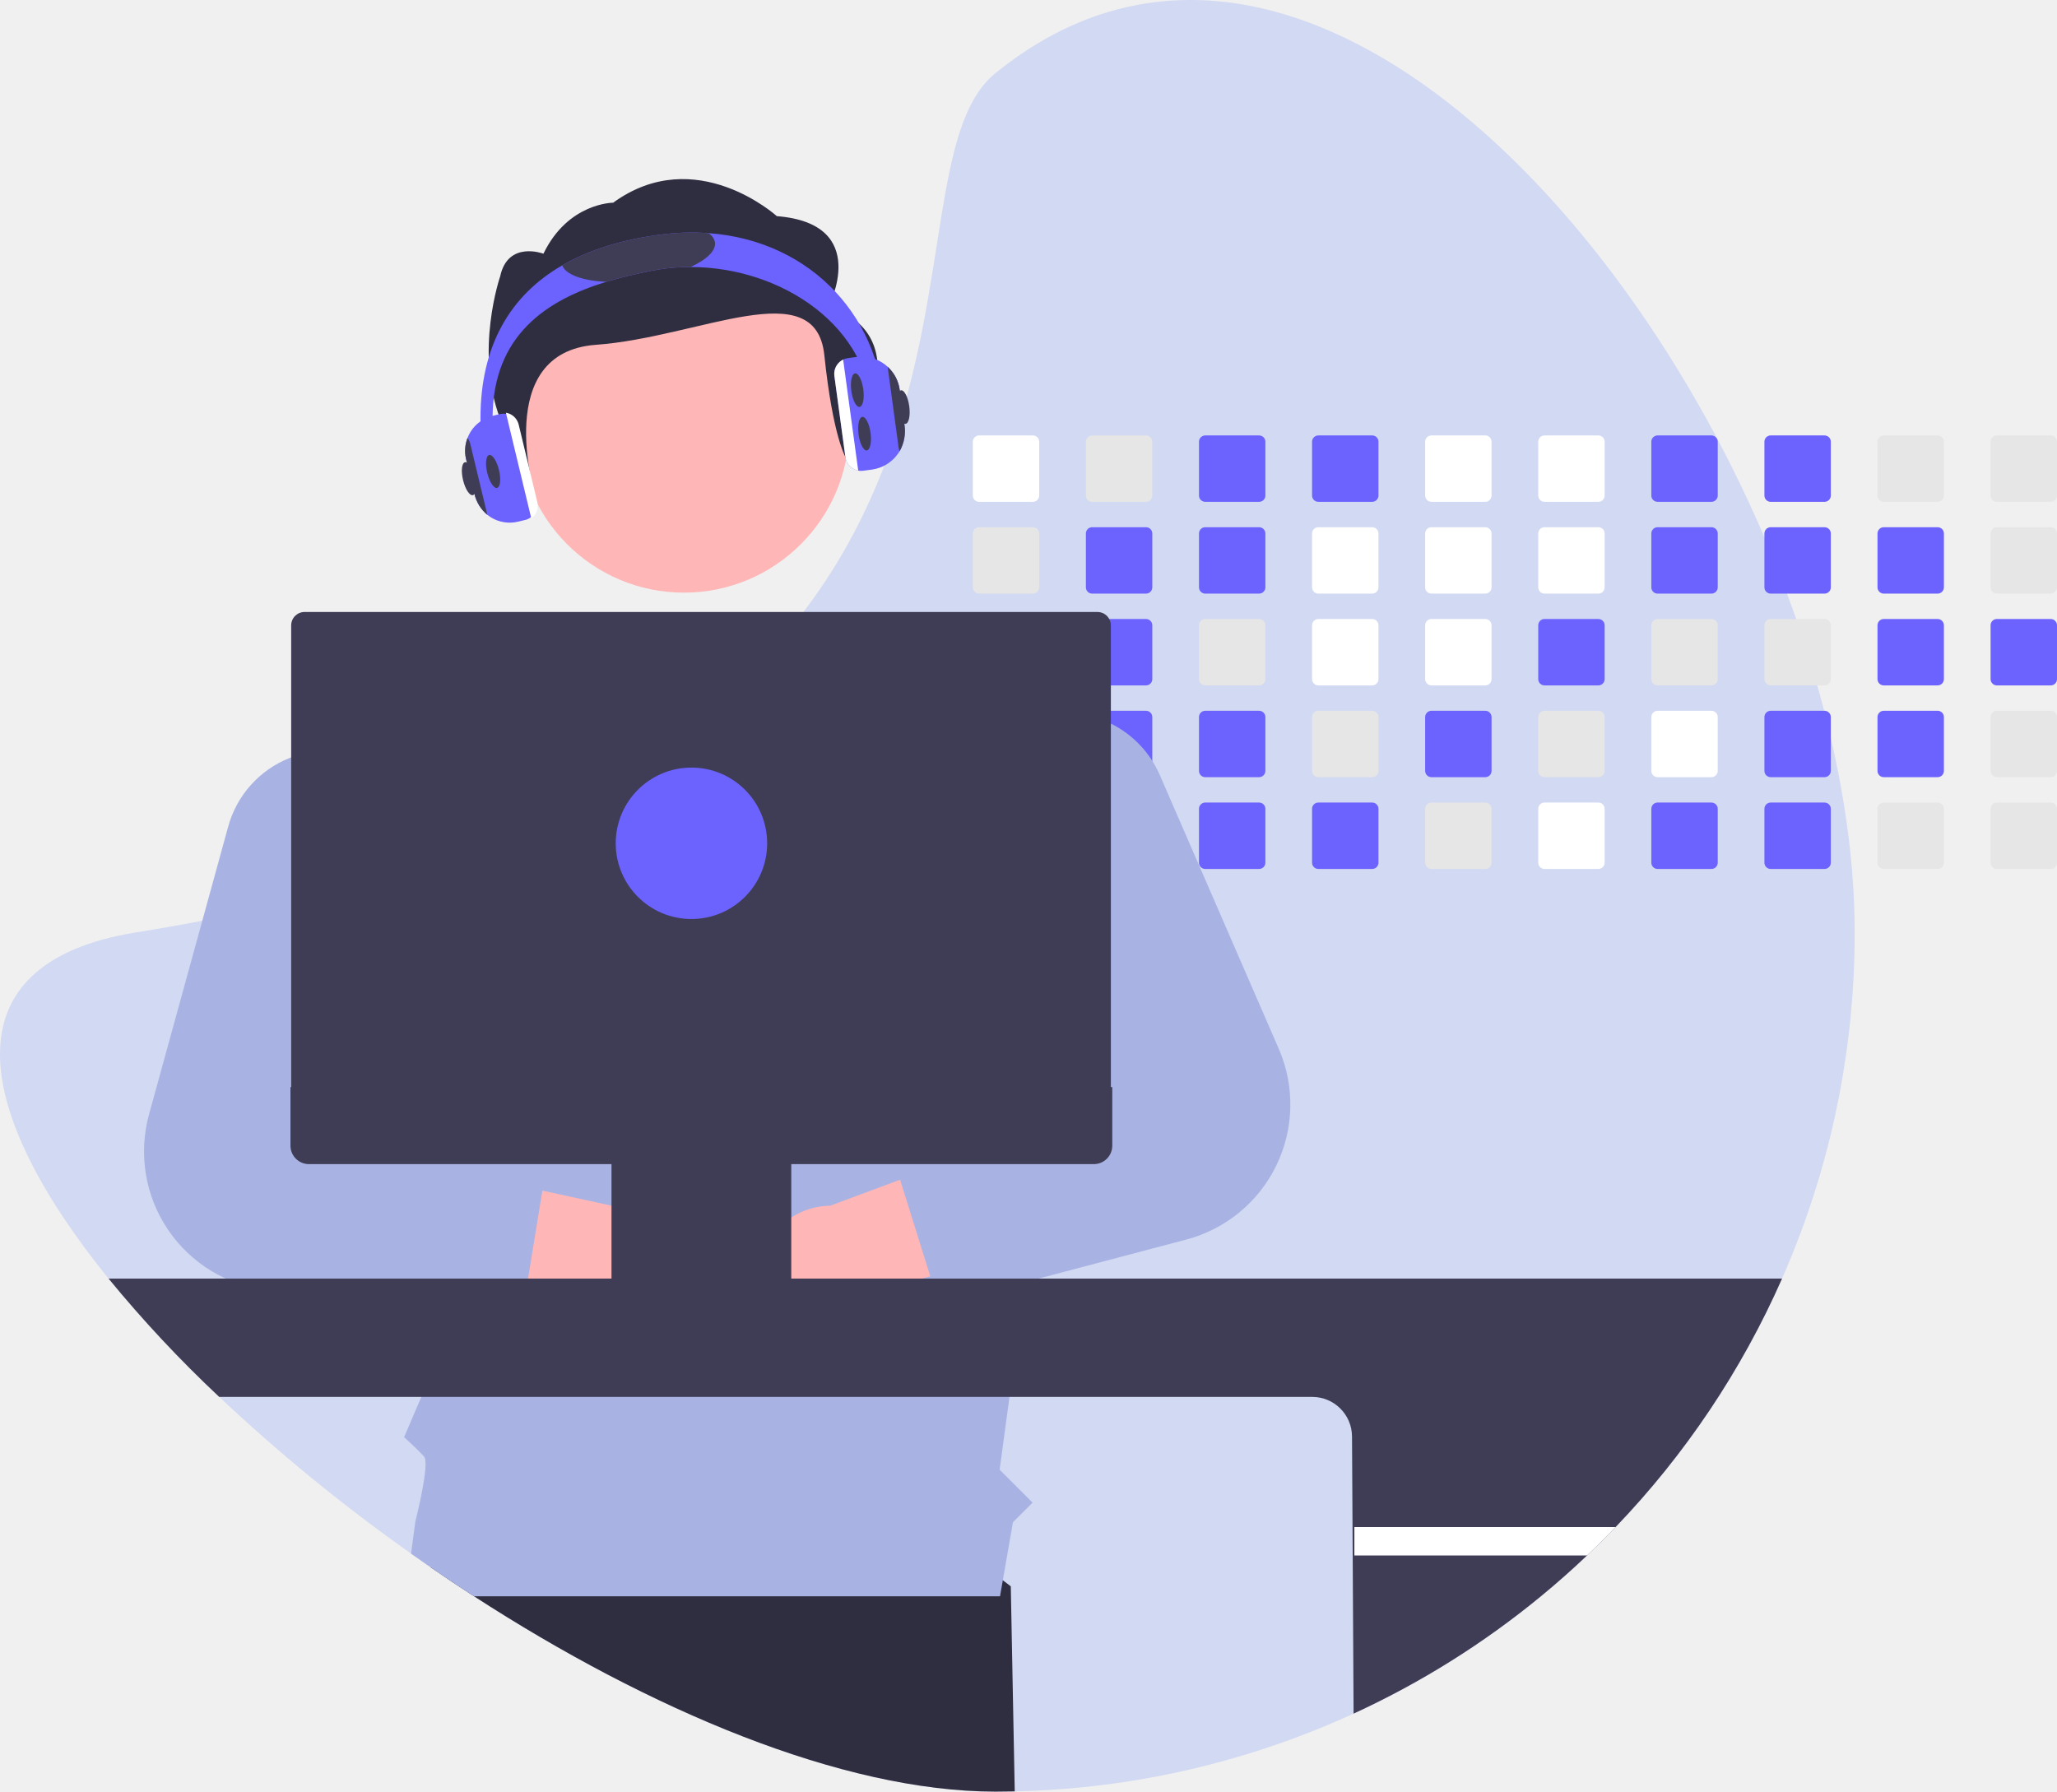
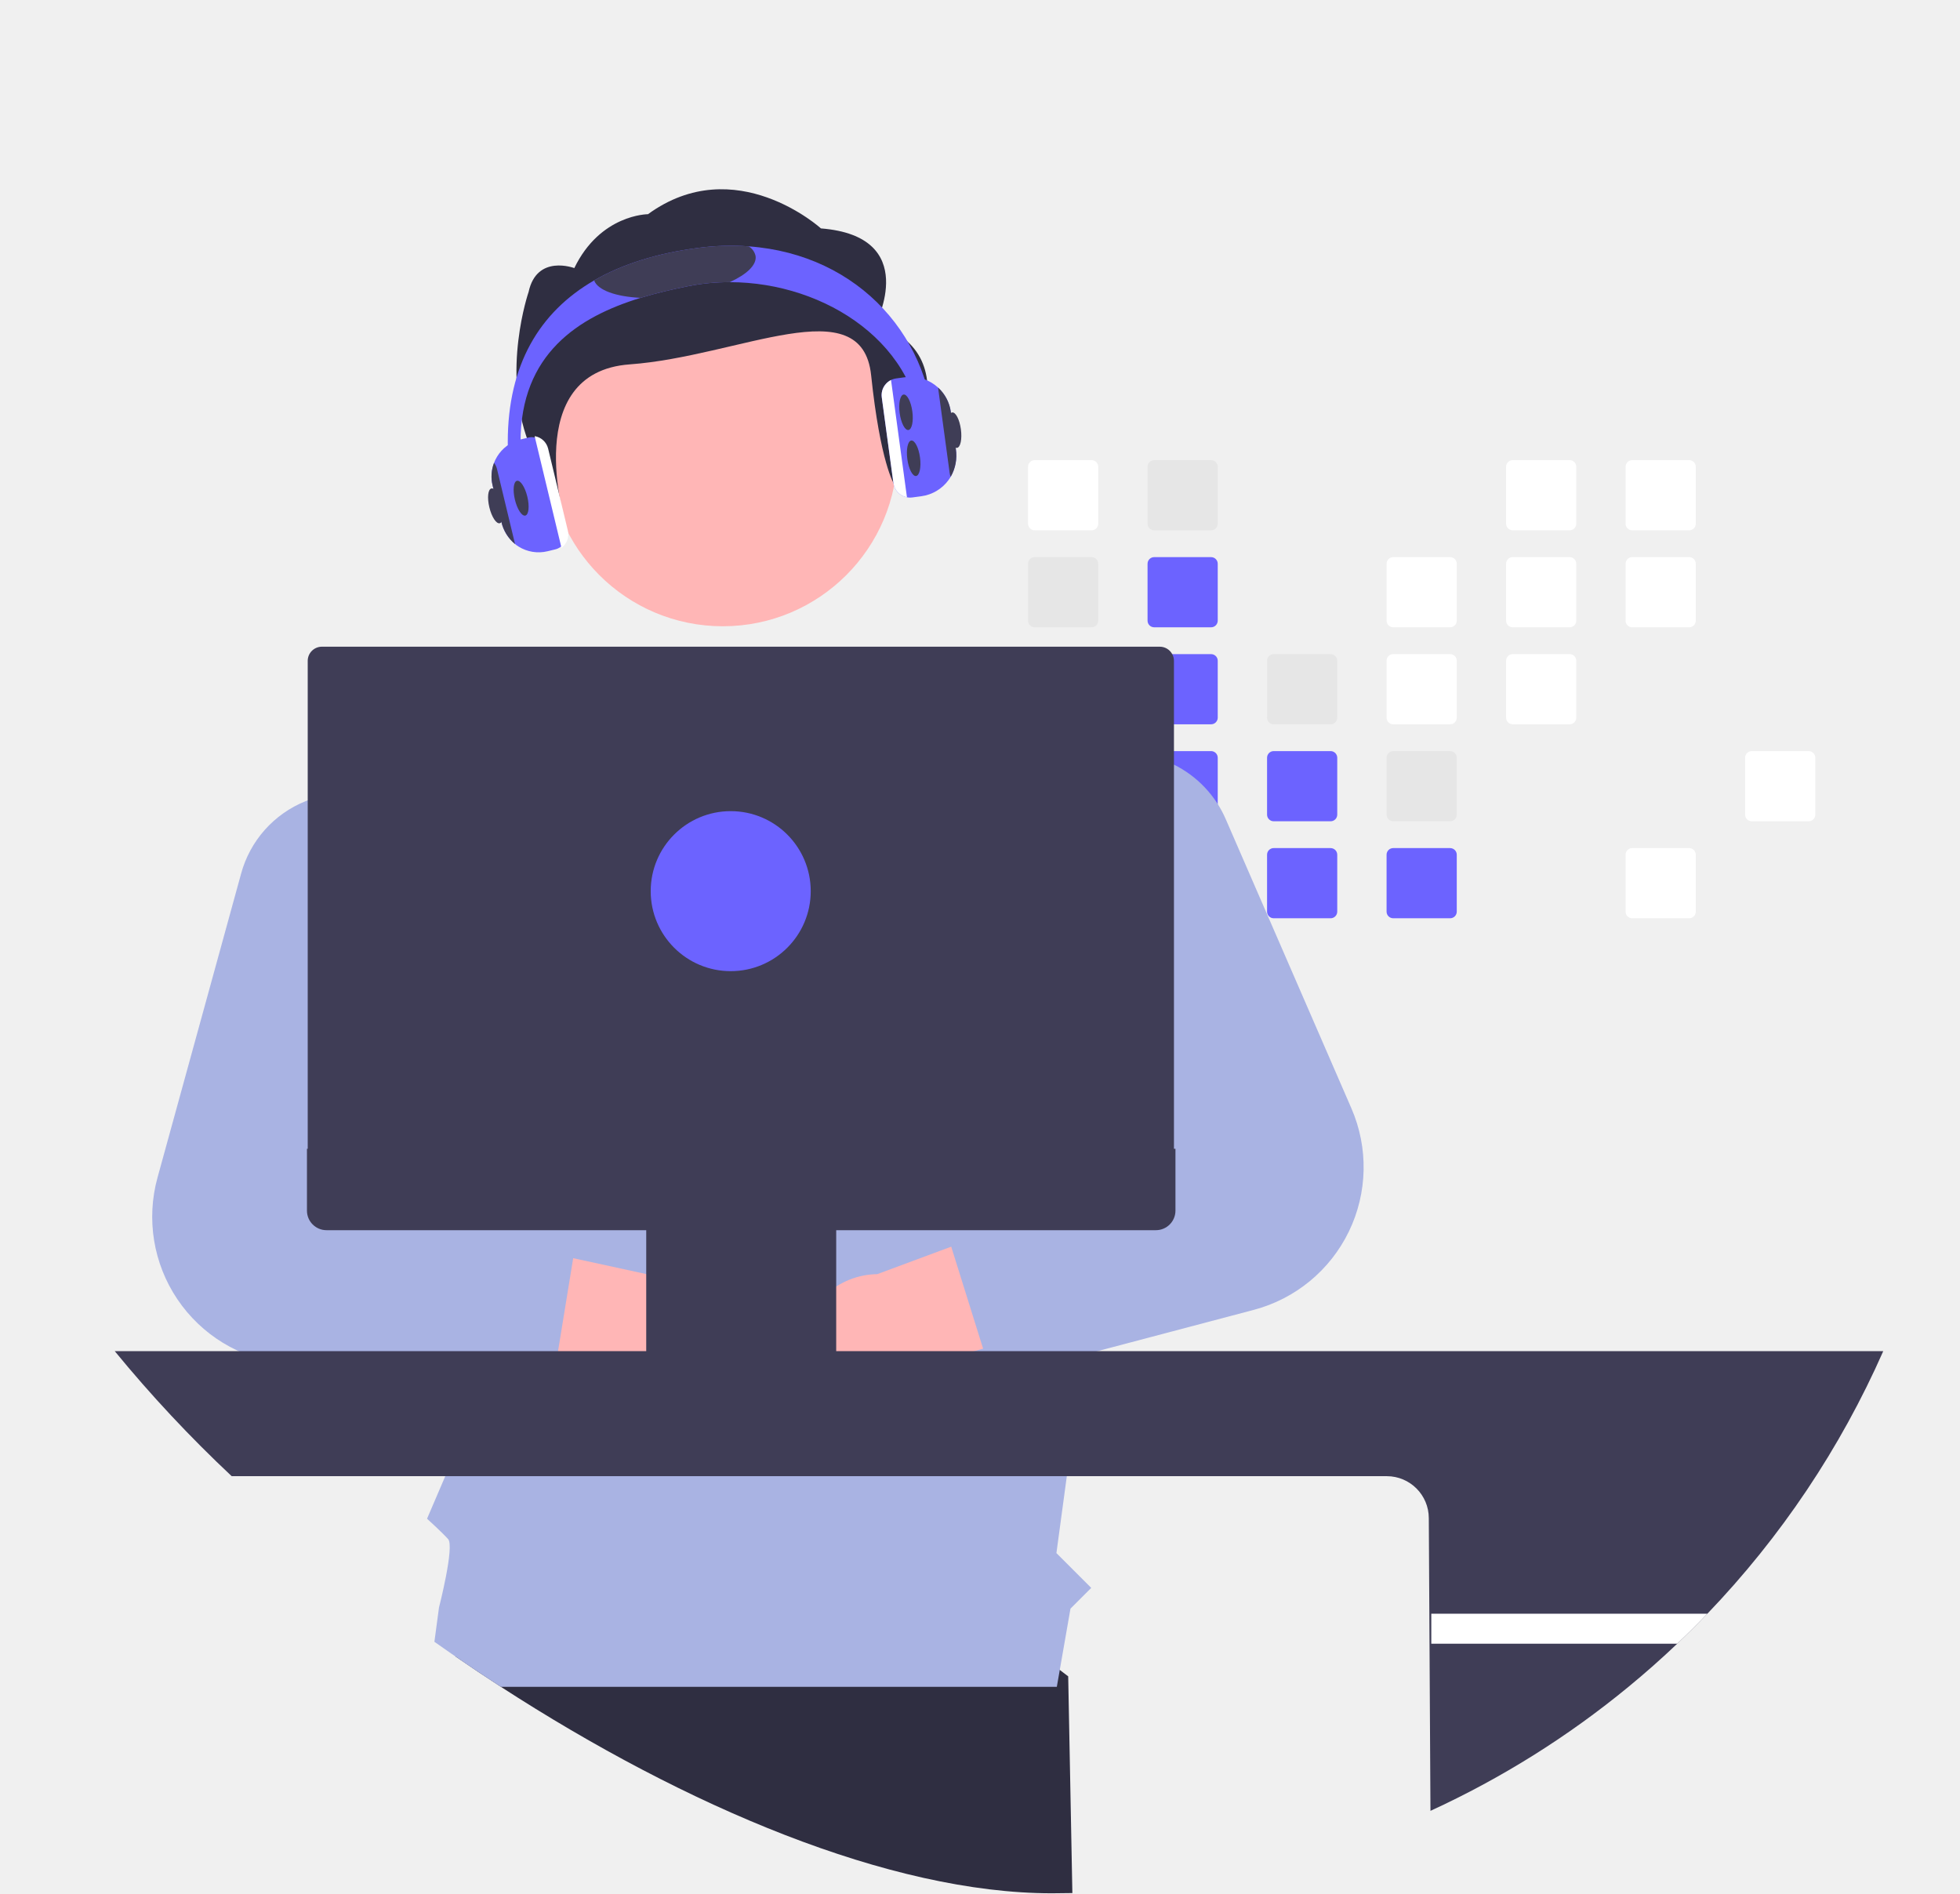
- <svg xmlns="http://www.w3.org/2000/svg" width="850.539" height="740.829" viewBox="0 0 850.539 740.829">
-   <g id="about-us" transform="translate(0 0)">
-     <path id="Path_1" data-name="Path 1" d="M941.609,465.125a354.21,354.21,0,0,1-98.85,245.9q-5.745,6.015-11.8,11.74-9.225,8.775-19.07,16.87a353.934,353.934,0,0,1-217.58,80.69q-3.975.09-7.98.09c-63.43,0-143.21-33.88-215.61-80.78q-8.985-5.82-17.81-11.91-4.125-2.82-8.21-5.72a730.442,730.442,0,0,1-79.32-64.8,514.106,514.106,0,0,1-45.75-48.92c-55.63-68.62-67.9-130.45,11.41-143.16q14.085-2.25,27.34-4.81,19.2-3.69,36.75-7.97,23.64-5.745,44.42-12.46,6.99-2.25,13.66-4.59c65.74-23.09,109.74-53.2,139.69-85.87q7.62-8.295,14.05-16.79a236.057,236.057,0,0,0,17.83-27.12,254.9,254.9,0,0,0,18.41-41.05l.27-.78c23.83-68.74,16.58-132.5,42.87-153.84,112.38-91.23,252.29,38.69,317.96,191.9q4.965,11.58,9.34,23.3,1.965,5.235,3.79,10.49,4.8,13.695,8.71,27.46,1.5,5.25,2.86,10.49c.97,3.77,1.9,7.53,2.76,11.29C938.139,412.3,941.609,439.455,941.609,465.125Z" transform="translate(-174.731 -79.585)" fill="#d2d9f2" />
+ <svg xmlns="http://www.w3.org/2000/svg" width="766.878" height="740.829" viewBox="0 0 766.878 740.829">
+   <g id="about-us" transform="translate(0 -0.001)">
+     <path id="Path_1" data-name="Path 1" d="M941.609,465.125a354.21,354.21,0,0,1-98.85,245.9q-5.745,6.015-11.8,11.74-9.225,8.775-19.07,16.87a353.934,353.934,0,0,1-217.58,80.69q-3.975.09-7.98.09c-63.43,0-143.21-33.88-215.61-80.78q-8.985-5.82-17.81-11.91-4.125-2.82-8.21-5.72a730.443,730.443,0,0,1-79.32-64.8,514.124,514.124,0,0,1-45.75-48.92c-55.63-68.62-67.9-130.45,11.41-143.16q14.085-2.25,27.34-4.81,19.2-3.69,36.75-7.97,23.64-5.745,44.42-12.46,6.99-2.25,13.66-4.59c65.74-23.09,109.74-53.2,139.69-85.87q7.62-8.295,14.05-16.79a236.077,236.077,0,0,0,17.83-27.12,254.894,254.894,0,0,0,18.41-41.05l.27-.78c23.83-68.74,16.58-132.5,42.87-153.84,112.38-91.23,252.29,38.69,317.96,191.9q4.965,11.58,9.34,23.3,1.965,5.235,3.79,10.49,4.8,13.7,8.71,27.46,1.5,5.25,2.86,10.49c.97,3.77,1.9,7.53,2.76,11.29C938.139,412.3,941.609,439.455,941.609,465.125Z" transform="translate(-174.731 -79.585)" fill="none" />
    <path id="Path_2" data-name="Path 2" d="M594.309,820.325q-3.975.09-7.98.09c-63.43,0-143.21-33.88-215.61-80.78q-8.985-5.82-17.81-11.91l5.16-31.4,156.21-20.74,78.4,59.95Z" transform="translate(-174.731 -79.585)" fill="#2f2e41" />
-     <path id="Path_3" data-name="Path 3" d="M601.829,259.635h-22.26a2.6,2.6,0,0,0-2.6,2.6V284.5a2.593,2.593,0,0,0,2.6,2.59h22.26a2.6,2.6,0,0,0,2.6-2.59v-22.27A2.608,2.608,0,0,0,601.829,259.635Z" transform="translate(-174.731 -79.585)" fill="#fff" />
-     <path id="Path_4" data-name="Path 4" d="M601.829,297.585h-22.26a2.6,2.6,0,0,0-2.6,2.6v22.27a2.592,2.592,0,0,0,2.6,2.59h22.26a2.6,2.6,0,0,0,2.6-2.59v-22.27A2.608,2.608,0,0,0,601.829,297.585Z" transform="translate(-174.731 -79.585)" fill="#e6e6e6" />
-     <path id="Path_5" data-name="Path 5" d="M601.829,335.535h-22.26a2.6,2.6,0,0,0-2.6,2.6V360.4a2.595,2.595,0,0,0,2.6,2.6h22.26a2.6,2.6,0,0,0,2.6-2.6v-22.26A2.608,2.608,0,0,0,601.829,335.535Z" transform="translate(-174.731 -79.585)" fill="#e6e6e6" />
-     <path id="Path_6" data-name="Path 6" d="M604.389,375.625a2.617,2.617,0,0,0-2.56-2.14h-22.26a2.6,2.6,0,0,0-2.6,2.6v22.26a2.595,2.595,0,0,0,2.6,2.6h22.26a2.6,2.6,0,0,0,2.6-2.6v-22.26a2.311,2.311,0,0,0-.04-.46Z" transform="translate(-174.731 -79.585)" fill="#e6e6e6" />
-     <path id="Path_7" data-name="Path 7" d="M602.839,411.635a2.634,2.634,0,0,0-1.01-.2h-22.26a2.595,2.595,0,0,0-2.6,2.6v22.26a2.588,2.588,0,0,0,2.6,2.6h22.26a2.6,2.6,0,0,0,2.6-2.6v-22.26a2.616,2.616,0,0,0-1.59-2.4Z" transform="translate(-174.731 -79.585)" fill="#e6e6e6" />
-     <path id="Path_8" data-name="Path 8" d="M648.589,259.635h-22.26a2.6,2.6,0,0,0-2.6,2.6V284.5a2.593,2.593,0,0,0,2.6,2.59h22.26a2.6,2.6,0,0,0,2.6-2.59v-22.27a2.608,2.608,0,0,0-2.6-2.6Z" transform="translate(-174.731 -79.585)" fill="#e6e6e6" />
+     <path id="Path_3" data-name="Path 3" d="M601.829,259.635h-22.26a2.6,2.6,0,0,0-2.6,2.6V284.5a2.593,2.593,0,0,0,2.6,2.59h22.26a2.6,2.6,0,0,0,2.6-2.59V262.23A2.608,2.608,0,0,0,601.829,259.635Z" transform="translate(-174.731 -79.585)" fill="#fff" />
+     <path id="Path_4" data-name="Path 4" d="M601.829,297.585h-22.26a2.6,2.6,0,0,0-2.6,2.6v22.27a2.592,2.592,0,0,0,2.6,2.59h22.26a2.6,2.6,0,0,0,2.6-2.59v-22.27a2.608,2.608,0,0,0-2.6-2.6Z" transform="translate(-174.731 -79.585)" fill="#e6e6e6" />
+     <path id="Path_5" data-name="Path 5" d="M601.829,335.535h-22.26a2.6,2.6,0,0,0-2.6,2.6V360.4a2.6,2.6,0,0,0,2.6,2.6h22.26a2.6,2.6,0,0,0,2.6-2.6V338.14a2.608,2.608,0,0,0-2.6-2.605Z" transform="translate(-174.731 -79.585)" fill="#e6e6e6" />
+     <path id="Path_6" data-name="Path 6" d="M604.389,375.625a2.617,2.617,0,0,0-2.56-2.14h-22.26a2.6,2.6,0,0,0-2.6,2.6v22.26a2.6,2.6,0,0,0,2.6,2.6h22.26a2.6,2.6,0,0,0,2.6-2.6v-22.26a2.316,2.316,0,0,0-.04-.46Z" transform="translate(-174.731 -79.585)" fill="#e6e6e6" />
+     <path id="Path_7" data-name="Path 7" d="M602.839,411.635a2.634,2.634,0,0,0-1.01-.2h-22.26a2.595,2.595,0,0,0-2.6,2.6V436.3a2.588,2.588,0,0,0,2.6,2.6h22.26a2.6,2.6,0,0,0,2.6-2.6v-22.26a2.616,2.616,0,0,0-1.59-2.4Z" transform="translate(-174.731 -79.585)" fill="#e6e6e6" />
+     <path id="Path_8" data-name="Path 8" d="M648.589,259.635h-22.26a2.6,2.6,0,0,0-2.6,2.6V284.5a2.593,2.593,0,0,0,2.6,2.59h22.26a2.6,2.6,0,0,0,2.6-2.59V262.23a2.608,2.608,0,0,0-2.6-2.6Z" transform="translate(-174.731 -79.585)" fill="#e6e6e6" />
    <path id="Path_9" data-name="Path 9" d="M648.589,297.585h-22.26a2.6,2.6,0,0,0-2.6,2.6v22.27a2.592,2.592,0,0,0,2.6,2.59h22.26a2.6,2.6,0,0,0,2.6-2.59v-22.27a2.607,2.607,0,0,0-2.6-2.6Z" transform="translate(-174.731 -79.585)" fill="#6c63ff" />
-     <path id="Path_10" data-name="Path 10" d="M648.589,335.535h-22.26a2.6,2.6,0,0,0-2.6,2.6V360.4a2.595,2.595,0,0,0,2.6,2.6h22.26a2.6,2.6,0,0,0,2.6-2.6v-22.26a2.608,2.608,0,0,0-2.6-2.6Z" transform="translate(-174.731 -79.585)" fill="#6c63ff" />
-     <path id="Path_11" data-name="Path 11" d="M648.589,373.485h-22.26a2.593,2.593,0,0,0-2.46,1.78,2.477,2.477,0,0,0-.14.82v22.26a2.595,2.595,0,0,0,2.6,2.6h22.26a2.6,2.6,0,0,0,2.6-2.6v-22.26a2.608,2.608,0,0,0-2.6-2.6Z" transform="translate(-174.731 -79.585)" fill="#6c63ff" />
-     <path id="Path_12" data-name="Path 12" d="M648.589,411.435h-22.26a2.595,2.595,0,0,0-2.6,2.6V436.3a2.595,2.595,0,0,0,2.6,2.6h22.26a2.6,2.6,0,0,0,2.6-2.6v-22.26a2.6,2.6,0,0,0-2.6-2.6Z" transform="translate(-174.731 -79.585)" fill="#e6e6e6" />
-     <path id="Path_13" data-name="Path 13" d="M695.349,259.635h-22.26a2.6,2.6,0,0,0-2.6,2.6V284.5a2.593,2.593,0,0,0,2.6,2.59h22.26a2.6,2.6,0,0,0,2.6-2.59v-22.27a2.608,2.608,0,0,0-2.6-2.6Z" transform="translate(-174.731 -79.585)" fill="#6c63ff" />
-     <path id="Path_14" data-name="Path 14" d="M695.349,297.585h-22.26a2.6,2.6,0,0,0-2.6,2.6v22.27a2.592,2.592,0,0,0,2.6,2.59h22.26a2.6,2.6,0,0,0,2.6-2.59v-22.27a2.607,2.607,0,0,0-2.6-2.6Z" transform="translate(-174.731 -79.585)" fill="#6c63ff" />
-     <path id="Path_15" data-name="Path 15" d="M695.349,335.535h-22.26a2.6,2.6,0,0,0-2.6,2.6V360.4a2.595,2.595,0,0,0,2.6,2.6h22.26a2.6,2.6,0,0,0,2.6-2.6v-22.26A2.608,2.608,0,0,0,695.349,335.535Z" transform="translate(-174.731 -79.585)" fill="#e6e6e6" />
-     <path id="Path_16" data-name="Path 16" d="M695.349,373.485h-22.26a2.6,2.6,0,0,0-2.6,2.6v22.26a2.595,2.595,0,0,0,2.6,2.6h22.26a2.6,2.6,0,0,0,2.6-2.6v-22.26A2.608,2.608,0,0,0,695.349,373.485Z" transform="translate(-174.731 -79.585)" fill="#6c63ff" />
-     <path id="Path_17" data-name="Path 17" d="M695.349,411.435h-22.26a2.595,2.595,0,0,0-2.6,2.6V436.3a2.595,2.595,0,0,0,2.6,2.6h22.26a2.6,2.6,0,0,0,2.6-2.6v-22.26a2.6,2.6,0,0,0-2.6-2.6Z" transform="translate(-174.731 -79.585)" fill="#6c63ff" />
-     <path id="Path_18" data-name="Path 18" d="M742.109,259.635h-22.26a2.6,2.6,0,0,0-2.6,2.6V284.5a2.593,2.593,0,0,0,2.6,2.59h22.26a2.6,2.6,0,0,0,2.6-2.59v-22.27a2.608,2.608,0,0,0-2.6-2.6Z" transform="translate(-174.731 -79.585)" fill="#6c63ff" />
-     <path id="Path_19" data-name="Path 19" d="M742.109,297.585h-22.26a2.6,2.6,0,0,0-2.6,2.6v22.27a2.592,2.592,0,0,0,2.6,2.59h22.26a2.6,2.6,0,0,0,2.6-2.59v-22.27A2.608,2.608,0,0,0,742.109,297.585Z" transform="translate(-174.731 -79.585)" fill="#fff" />
-     <path id="Path_20" data-name="Path 20" d="M742.109,335.535h-22.26a2.6,2.6,0,0,0-2.6,2.6V360.4a2.595,2.595,0,0,0,2.6,2.6h22.26a2.6,2.6,0,0,0,2.6-2.6v-22.26A2.608,2.608,0,0,0,742.109,335.535Z" transform="translate(-174.731 -79.585)" fill="#fff" />
-     <path id="Path_21" data-name="Path 21" d="M742.109,373.485h-22.26a2.6,2.6,0,0,0-2.6,2.6v22.26a2.595,2.595,0,0,0,2.6,2.6h22.26a2.6,2.6,0,0,0,2.6-2.6v-22.26A2.608,2.608,0,0,0,742.109,373.485Z" transform="translate(-174.731 -79.585)" fill="#e6e6e6" />
-     <path id="Path_22" data-name="Path 22" d="M742.109,411.435h-22.26a2.595,2.595,0,0,0-2.6,2.6V436.3a2.6,2.6,0,0,0,2.6,2.6h22.26a2.6,2.6,0,0,0,2.6-2.6v-22.26a2.6,2.6,0,0,0-2.6-2.6Z" transform="translate(-174.731 -79.585)" fill="#6c63ff" />
-     <path id="Path_23" data-name="Path 23" d="M788.869,259.635H766.6a2.6,2.6,0,0,0-2.59,2.6V284.5a2.59,2.59,0,0,0,2.59,2.59h22.27a2.6,2.6,0,0,0,2.6-2.59v-22.27a2.608,2.608,0,0,0-2.6-2.6Z" transform="translate(-174.731 -79.585)" fill="#fff" />
+     <path id="Path_10" data-name="Path 10" d="M648.589,335.535h-22.26a2.6,2.6,0,0,0-2.6,2.6V360.4a2.595,2.595,0,0,0,2.6,2.6h22.26a2.6,2.6,0,0,0,2.6-2.6V338.14a2.608,2.608,0,0,0-2.6-2.6Z" transform="translate(-174.731 -79.585)" fill="#6c63ff" />
+     <path id="Path_11" data-name="Path 11" d="M648.589,373.485h-22.26a2.593,2.593,0,0,0-2.46,1.78,2.476,2.476,0,0,0-.14.82v22.26a2.595,2.595,0,0,0,2.6,2.6h22.26a2.6,2.6,0,0,0,2.6-2.6v-22.26A2.608,2.608,0,0,0,648.589,373.485Z" transform="translate(-174.731 -79.585)" fill="#6c63ff" />
+     <path id="Path_12" data-name="Path 12" d="M648.589,411.435h-22.26a2.595,2.595,0,0,0-2.6,2.6V436.3a2.6,2.6,0,0,0,2.6,2.6h22.26a2.6,2.6,0,0,0,2.6-2.6V414.04a2.6,2.6,0,0,0-2.6-2.6Z" transform="translate(-174.731 -79.585)" fill="#e6e6e6" />
+     <path id="Path_15" data-name="Path 15" d="M695.349,335.535h-22.26a2.6,2.6,0,0,0-2.6,2.6V360.4a2.595,2.595,0,0,0,2.6,2.6h22.26a2.6,2.6,0,0,0,2.6-2.6V338.14a2.608,2.608,0,0,0-2.6-2.605Z" transform="translate(-174.731 -79.585)" fill="#e6e6e6" />
+     <path id="Path_16" data-name="Path 16" d="M695.349,373.485h-22.26a2.6,2.6,0,0,0-2.6,2.6v22.26a2.595,2.595,0,0,0,2.6,2.6h22.26a2.6,2.6,0,0,0,2.6-2.6v-22.26a2.608,2.608,0,0,0-2.6-2.6Z" transform="translate(-174.731 -79.585)" fill="#6c63ff" />
+     <path id="Path_17" data-name="Path 17" d="M695.349,411.435h-22.26a2.595,2.595,0,0,0-2.6,2.6V436.3a2.6,2.6,0,0,0,2.6,2.6h22.26a2.6,2.6,0,0,0,2.6-2.6V414.04a2.6,2.6,0,0,0-2.6-2.6Z" transform="translate(-174.731 -79.585)" fill="#6c63ff" />
+     <path id="Path_19" data-name="Path 19" d="M742.109,297.585h-22.26a2.6,2.6,0,0,0-2.6,2.6v22.27a2.592,2.592,0,0,0,2.6,2.59h22.26a2.6,2.6,0,0,0,2.6-2.59v-22.27a2.608,2.608,0,0,0-2.6-2.6Z" transform="translate(-174.731 -79.585)" fill="#fff" />
+     <path id="Path_20" data-name="Path 20" d="M742.109,335.535h-22.26a2.6,2.6,0,0,0-2.6,2.6V360.4a2.6,2.6,0,0,0,2.6,2.6h22.26a2.6,2.6,0,0,0,2.6-2.6V338.14a2.608,2.608,0,0,0-2.6-2.605Z" transform="translate(-174.731 -79.585)" fill="#fff" />
+     <path id="Path_21" data-name="Path 21" d="M742.109,373.485h-22.26a2.6,2.6,0,0,0-2.6,2.6v22.26a2.6,2.6,0,0,0,2.6,2.6h22.26a2.6,2.6,0,0,0,2.6-2.6v-22.26A2.608,2.608,0,0,0,742.109,373.485Z" transform="translate(-174.731 -79.585)" fill="#e6e6e6" />
+     <path id="Path_22" data-name="Path 22" d="M742.109,411.435h-22.26a2.595,2.595,0,0,0-2.6,2.6V436.3a2.6,2.6,0,0,0,2.6,2.6h22.26a2.6,2.6,0,0,0,2.6-2.6V414.04a2.6,2.6,0,0,0-2.6-2.6Z" transform="translate(-174.731 -79.585)" fill="#6c63ff" />
+     <path id="Path_23" data-name="Path 23" d="M788.869,259.635H766.6a2.6,2.6,0,0,0-2.59,2.6V284.5a2.59,2.59,0,0,0,2.59,2.59h22.27a2.6,2.6,0,0,0,2.6-2.59V262.23a2.608,2.608,0,0,0-2.6-2.6Z" transform="translate(-174.731 -79.585)" fill="#fff" />
    <path id="Path_24" data-name="Path 24" d="M788.869,297.585H766.6a2.6,2.6,0,0,0-2.59,2.6v22.27a2.59,2.59,0,0,0,2.59,2.59h22.271a2.6,2.6,0,0,0,2.6-2.59v-22.27A2.608,2.608,0,0,0,788.869,297.585Z" transform="translate(-174.731 -79.585)" fill="#fff" />
-     <path id="Path_25" data-name="Path 25" d="M788.869,335.535H766.6a2.6,2.6,0,0,0-2.59,2.6V360.4a2.593,2.593,0,0,0,2.59,2.6h22.27a2.6,2.6,0,0,0,2.6-2.6v-22.26A2.608,2.608,0,0,0,788.869,335.535Z" transform="translate(-174.731 -79.585)" fill="#fff" />
-     <path id="Path_26" data-name="Path 26" d="M788.869,373.485H766.6a2.6,2.6,0,0,0-2.59,2.6v22.26a2.593,2.593,0,0,0,2.59,2.6h22.27a2.6,2.6,0,0,0,2.6-2.6v-22.26a2.608,2.608,0,0,0-2.6-2.6Z" transform="translate(-174.731 -79.585)" fill="#6c63ff" />
-     <path id="Path_27" data-name="Path 27" d="M788.869,411.435H766.6a2.593,2.593,0,0,0-2.59,2.6V436.3a2.593,2.593,0,0,0,2.59,2.6h22.27a2.6,2.6,0,0,0,2.6-2.6v-22.26a2.6,2.6,0,0,0-2.6-2.6Z" transform="translate(-174.731 -79.585)" fill="#e6e6e6" />
-     <path id="Path_28" data-name="Path 28" d="M835.629,259.635h-22.27a2.6,2.6,0,0,0-2.59,2.6V284.5a2.59,2.59,0,0,0,2.59,2.59h22.271a2.6,2.6,0,0,0,2.6-2.59v-22.27A2.608,2.608,0,0,0,835.629,259.635Z" transform="translate(-174.731 -79.585)" fill="#fff" />
-     <path id="Path_29" data-name="Path 29" d="M835.629,297.585h-22.27a2.6,2.6,0,0,0-2.59,2.6v22.27a2.59,2.59,0,0,0,2.589,2.59h22.271a2.6,2.6,0,0,0,2.6-2.59v-22.27A2.608,2.608,0,0,0,835.629,297.585Z" transform="translate(-174.731 -79.585)" fill="#fff" />
-     <path id="Path_30" data-name="Path 30" d="M835.629,335.535h-22.27a2.6,2.6,0,0,0-2.59,2.6V360.4a2.593,2.593,0,0,0,2.59,2.6h22.27a2.6,2.6,0,0,0,2.6-2.6v-22.26a2.608,2.608,0,0,0-2.6-2.6Z" transform="translate(-174.731 -79.585)" fill="#6c63ff" />
-     <path id="Path_31" data-name="Path 31" d="M835.629,373.485h-22.27a2.6,2.6,0,0,0-2.59,2.6v22.26a2.593,2.593,0,0,0,2.59,2.6h22.27a2.6,2.6,0,0,0,2.6-2.6v-22.26a2.608,2.608,0,0,0-2.6-2.6Z" transform="translate(-174.731 -79.585)" fill="#e6e6e6" />
-     <path id="Path_32" data-name="Path 32" d="M835.629,411.435h-22.27a2.593,2.593,0,0,0-2.59,2.6V436.3a2.593,2.593,0,0,0,2.59,2.6h22.27a2.6,2.6,0,0,0,2.6-2.6v-22.26a2.6,2.6,0,0,0-2.6-2.6Z" transform="translate(-174.731 -79.585)" fill="#fff" />
-     <path id="Path_33" data-name="Path 33" d="M882.389,259.635h-22.27a2.6,2.6,0,0,0-2.59,2.6V284.5a2.59,2.59,0,0,0,2.59,2.59h22.271a2.6,2.6,0,0,0,2.6-2.59v-22.27A2.608,2.608,0,0,0,882.389,259.635Z" transform="translate(-174.731 -79.585)" fill="#6c63ff" />
-     <path id="Path_34" data-name="Path 34" d="M882.389,297.585h-22.27a2.6,2.6,0,0,0-2.59,2.6v22.27a2.59,2.59,0,0,0,2.589,2.59h22.271a2.6,2.6,0,0,0,2.6-2.59v-22.27A2.608,2.608,0,0,0,882.389,297.585Z" transform="translate(-174.731 -79.585)" fill="#6c63ff" />
-     <path id="Path_35" data-name="Path 35" d="M882.389,335.535h-22.27a2.6,2.6,0,0,0-2.59,2.6V360.4a2.592,2.592,0,0,0,2.59,2.6h22.27a2.6,2.6,0,0,0,2.6-2.6v-22.26a2.608,2.608,0,0,0-2.6-2.6Z" transform="translate(-174.731 -79.585)" fill="#e6e6e6" />
-     <path id="Path_36" data-name="Path 36" d="M882.389,373.485h-22.27a2.6,2.6,0,0,0-2.59,2.6v22.26a2.593,2.593,0,0,0,2.59,2.6h22.27a2.6,2.6,0,0,0,2.6-2.6v-22.26a2.608,2.608,0,0,0-2.6-2.6Z" transform="translate(-174.731 -79.585)" fill="#fff" />
-     <path id="Path_37" data-name="Path 37" d="M882.389,411.435h-22.27a2.593,2.593,0,0,0-2.59,2.6V436.3a2.593,2.593,0,0,0,2.59,2.6h22.27a2.6,2.6,0,0,0,2.6-2.6v-22.26a2.6,2.6,0,0,0-2.6-2.6Z" transform="translate(-174.731 -79.585)" fill="#6c63ff" />
-     <path id="Path_38" data-name="Path 38" d="M929.149,259.635h-22.27a2.6,2.6,0,0,0-2.59,2.6V284.5a2.591,2.591,0,0,0,2.59,2.59h22.27a2.6,2.6,0,0,0,2.6-2.59v-22.27A2.608,2.608,0,0,0,929.149,259.635Z" transform="translate(-174.731 -79.585)" fill="#6c63ff" />
-     <path id="Path_39" data-name="Path 39" d="M929.149,297.585h-22.27a2.6,2.6,0,0,0-2.59,2.6v22.27a2.59,2.59,0,0,0,2.589,2.59h22.271a2.6,2.6,0,0,0,2.6-2.59v-22.27A2.608,2.608,0,0,0,929.149,297.585Z" transform="translate(-174.731 -79.585)" fill="#6c63ff" />
-     <path id="Path_40" data-name="Path 40" d="M929.149,335.535h-22.27a2.6,2.6,0,0,0-2.59,2.6V360.4a2.592,2.592,0,0,0,2.59,2.6h22.27a2.6,2.6,0,0,0,2.6-2.6v-22.26a2.608,2.608,0,0,0-2.6-2.6Z" transform="translate(-174.731 -79.585)" fill="#e6e6e6" />
-     <path id="Path_41" data-name="Path 41" d="M929.149,373.485h-22.27a2.6,2.6,0,0,0-2.59,2.6v22.26a2.593,2.593,0,0,0,2.59,2.6h22.27a2.6,2.6,0,0,0,2.6-2.6v-22.26A2.608,2.608,0,0,0,929.149,373.485Z" transform="translate(-174.731 -79.585)" fill="#6c63ff" />
-     <path id="Path_42" data-name="Path 42" d="M929.149,411.435h-22.27a2.593,2.593,0,0,0-2.59,2.6V436.3a2.593,2.593,0,0,0,2.59,2.6h22.27a2.6,2.6,0,0,0,2.6-2.6v-22.26a2.6,2.6,0,0,0-2.6-2.6Z" transform="translate(-174.731 -79.585)" fill="#6c63ff" />
-     <path id="Path_43" data-name="Path 43" d="M975.909,259.635h-22.27a2.6,2.6,0,0,0-2.59,2.6V284.5a2.59,2.59,0,0,0,2.59,2.59h22.27a2.6,2.6,0,0,0,2.6-2.59v-22.27A2.608,2.608,0,0,0,975.909,259.635Z" transform="translate(-174.731 -79.585)" fill="#e6e6e6" />
-     <path id="Path_44" data-name="Path 44" d="M975.909,297.585h-22.27a2.6,2.6,0,0,0-2.59,2.6v22.27a2.59,2.59,0,0,0,2.59,2.59h22.271a2.6,2.6,0,0,0,2.6-2.59v-22.27A2.608,2.608,0,0,0,975.909,297.585Z" transform="translate(-174.731 -79.585)" fill="#6c63ff" />
-     <path id="Path_45" data-name="Path 45" d="M975.909,335.535h-22.27a2.6,2.6,0,0,0-2.59,2.6V360.4a2.592,2.592,0,0,0,2.59,2.6h22.27a2.6,2.6,0,0,0,2.6-2.6v-22.26a2.608,2.608,0,0,0-2.6-2.6Z" transform="translate(-174.731 -79.585)" fill="#6c63ff" />
-     <path id="Path_46" data-name="Path 46" d="M975.909,373.485h-22.27a2.6,2.6,0,0,0-2.59,2.6v22.26a2.593,2.593,0,0,0,2.59,2.6h22.27a2.6,2.6,0,0,0,2.6-2.6v-22.26A2.608,2.608,0,0,0,975.909,373.485Z" transform="translate(-174.731 -79.585)" fill="#6c63ff" />
-     <path id="Path_47" data-name="Path 47" d="M975.909,411.435h-22.27a2.593,2.593,0,0,0-2.59,2.6V436.3a2.593,2.593,0,0,0,2.59,2.6h22.27a2.6,2.6,0,0,0,2.6-2.6v-22.26a2.6,2.6,0,0,0-2.6-2.6Z" transform="translate(-174.731 -79.585)" fill="#e6e6e6" />
-     <path id="Path_48" data-name="Path 48" d="M1022.67,259.635H1000.4a2.6,2.6,0,0,0-2.59,2.6V284.5a2.591,2.591,0,0,0,2.589,2.59h22.271a2.6,2.6,0,0,0,2.6-2.59v-22.27a2.608,2.608,0,0,0-2.6-2.6Z" transform="translate(-174.731 -79.585)" fill="#e6e6e6" />
-     <path id="Path_49" data-name="Path 49" d="M1022.67,297.585H1000.4a2.6,2.6,0,0,0-2.59,2.6v22.27a2.591,2.591,0,0,0,2.59,2.59h22.271a2.6,2.6,0,0,0,2.6-2.59v-22.27a2.608,2.608,0,0,0-2.6-2.6Z" transform="translate(-174.731 -79.585)" fill="#e6e6e6" />
-     <path id="Path_50" data-name="Path 50" d="M1022.67,335.535H1000.4a2.6,2.6,0,0,0-2.59,2.6V360.4a2.593,2.593,0,0,0,2.59,2.6h22.27a2.6,2.6,0,0,0,2.6-2.6v-22.26a2.608,2.608,0,0,0-2.6-2.6Z" transform="translate(-174.731 -79.585)" fill="#6c63ff" />
-     <path id="Path_51" data-name="Path 51" d="M1022.67,373.485H1000.4a2.6,2.6,0,0,0-2.59,2.6v22.26a2.593,2.593,0,0,0,2.59,2.6h22.27a2.6,2.6,0,0,0,2.6-2.6v-22.26a2.608,2.608,0,0,0-2.6-2.6Z" transform="translate(-174.731 -79.585)" fill="#e6e6e6" />
-     <path id="Path_52" data-name="Path 52" d="M1022.67,411.435H1000.4a2.593,2.593,0,0,0-2.59,2.6V436.3a2.593,2.593,0,0,0,2.59,2.6h22.27a2.6,2.6,0,0,0,2.6-2.6v-22.26a2.6,2.6,0,0,0-2.6-2.6Z" transform="translate(-174.731 -79.585)" fill="#e6e6e6" />
+     <path id="Path_25" data-name="Path 25" d="M788.869,335.535H766.6a2.6,2.6,0,0,0-2.59,2.6V360.4a2.593,2.593,0,0,0,2.59,2.6h22.27a2.6,2.6,0,0,0,2.6-2.6V338.14a2.608,2.608,0,0,0-2.6-2.605Z" transform="translate(-174.731 -79.585)" fill="#fff" />
+     <path id="Path_28" data-name="Path 28" d="M835.629,259.635h-22.27a2.6,2.6,0,0,0-2.59,2.6V284.5a2.59,2.59,0,0,0,2.59,2.59H835.63a2.6,2.6,0,0,0,2.6-2.59V262.23a2.608,2.608,0,0,0-2.6-2.6Z" transform="translate(-174.731 -79.585)" fill="#fff" />
+     <path id="Path_29" data-name="Path 29" d="M835.629,297.585h-22.27a2.6,2.6,0,0,0-2.59,2.6v22.27a2.59,2.59,0,0,0,2.589,2.59h22.271a2.6,2.6,0,0,0,2.6-2.59v-22.27a2.608,2.608,0,0,0-2.6-2.6Z" transform="translate(-174.731 -79.585)" fill="#fff" />
+     <path id="Path_32" data-name="Path 32" d="M835.629,411.435h-22.27a2.593,2.593,0,0,0-2.59,2.6V436.3a2.593,2.593,0,0,0,2.59,2.6h22.27a2.6,2.6,0,0,0,2.6-2.6V414.04a2.6,2.6,0,0,0-2.6-2.6Z" transform="translate(-174.731 -79.585)" fill="#fff" />
+     <path id="Path_36" data-name="Path 36" d="M882.389,373.485h-22.27a2.6,2.6,0,0,0-2.59,2.6v22.26a2.593,2.593,0,0,0,2.59,2.6h22.27a2.6,2.6,0,0,0,2.6-2.6v-22.26A2.608,2.608,0,0,0,882.389,373.485Z" transform="translate(-174.731 -79.585)" fill="#fff" />
    <path id="Path_53" data-name="Path 53" d="M336.1,660.051h-.62l.53-.07Z" fill="#2f2e41" />
    <circle id="ab6171fa-7d69-4734-b81c-8dff60f9761b" cx="68.322" cy="68.322" r="68.322" transform="translate(214.492 108.411)" fill="#ffb6b6" />
    <path id="bf427902-b9bf-4946-b5d7-5c1c7e04535e" d="M517.377,206.226s17.869-34.161-21.444-37.266c0,0-33.515-30.4-67.676-5.558,0,0-18.633,0-28.823,21.086,0,0-14.655-5.558-17.875,9.317,0,0-10.724,31.055,0,59.005s14.285,31.055,14.285,31.055-17.621-58.6,25.27-61.7,90.887-29.909,94.461,4.251,8.953,42.578,8.953,42.578S558.479,220.2,517.377,206.226Z" transform="translate(-174.731 -79.585)" fill="#2f2e41" />
-     <path id="Path_54" data-name="Path 54" d="M634.279,424.7l-.22,1.16-2.47,13.04-17.07,90.2-1.01,5.31-2.12,11.23-2.9,15.32-6.43,33.95-1.84,9.73-.69,3.65-.24,1.28-1.91,10.07-.58,3.04-4.66,34.53-4.07,30.09,13.62,13.62-8.12,8.12-5.33,30.53.01.07H370.719q-13.2-8.55-26.02-17.63l1.79-13.4s6.16-23.93,3.57-26.79-8.24-7.97-8.24-7.97l7.13-16.64.99-2.31-1.66-34.43-.04-.83-.55-11.35-.07-1.46-.11-2.19-2.11-43.68-.04-.72-.64-13.24-.6-12.59-.26-5.31-2.57-53.13-1.74-36.08-1.52-31.41,6.11-2.07,65.35-22.21L436.559,349l56.34.42,27.58.21,46.02,42.68,10.47,5,.08.04,7.51,3.59,19.04,9.09,20.13,9.62,10.33,4.93Z" transform="translate(-174.731 -79.585)" fill="#a9b3e3" />
+     <path id="Path_54" data-name="Path 54" d="M634.279,424.7l-.22,1.16-2.47,13.04-17.07,90.2-1.01,5.31-2.12,11.23-2.9,15.32-6.43,33.95-1.84,9.73-.69,3.65-.24,1.28-1.91,10.07-.58,3.04-4.66,34.53-4.07,30.09,13.62,13.62-8.12,8.12-5.33,30.53.01.07H370.719q-13.2-8.55-26.02-17.63l1.79-13.4s6.16-23.93,3.57-26.79-8.24-7.97-8.24-7.97l7.13-16.64.99-2.31-1.66-34.43-.04-.83-.55-11.35-.07-1.46-.11-2.19-2.11-43.68-.04-.72-.64-13.24-.6-12.59-.26-5.31-2.57-53.13-1.74-36.08-1.52-31.41,6.11-2.07,65.35-22.21,27.07-35.2,56.34.42,27.58.21,46.02,42.68,10.47,5,.08.04,7.51,3.59,19.04,9.09,20.13,9.62,10.33,4.93Z" transform="translate(-174.731 -79.585)" fill="#a9b3e3" />
    <path id="Path_55" data-name="Path 55" d="M443.84,637.136a30.286,30.286,0,0,1-40.664-22.43L296.617,599.588l37.043-41.9,95.511,20.78a30.45,30.45,0,0,1,14.669,58.67Z" transform="translate(-174.731 -79.585)" fill="#ffb6b6" />
-     <path id="Path_56" data-name="Path 56" d="M396.329,560.955a13.522,13.522,0,0,0-7.89-4.87l-43.72-9.09-4.49-.93a18.933,18.933,0,0,1-12.53-9.07,19.16,19.16,0,0,1-2.45-7.9,18.9,18.9,0,0,1,.89-7.48l15.15-45.65,9.83-29.62a41.794,41.794,0,0,0,2.09-11.05,43.349,43.349,0,0,0-9.07-28.89,42.693,42.693,0,0,0-49.01-13.64c-.25.09-.51.19-.76.29a42.583,42.583,0,0,0-25.31,28.41l-10.68,38.85-22.03,80.09a57.766,57.766,0,0,0,48.96,72.68l62.97,7.38,29.14,3.42a13.5,13.5,0,0,0,14.84-10.73,4.9,4.9,0,0,0,.11-.55l.7-4.32,5.93-36.38.06-.37a13.475,13.475,0,0,0-2.73-10.58Z" transform="translate(-174.731 -79.585)" fill="#a9b3e3" />
+     <path id="Path_56" data-name="Path 56" d="M396.329,560.955a13.522,13.522,0,0,0-7.89-4.87l-43.72-9.09-4.49-.93a18.933,18.933,0,0,1-12.53-9.07,19.16,19.16,0,0,1-2.45-7.9,18.9,18.9,0,0,1,.89-7.48l15.15-45.65,9.83-29.62a41.794,41.794,0,0,0,2.09-11.05,43.349,43.349,0,0,0-9.07-28.89,42.693,42.693,0,0,0-49.01-13.64c-.25.09-.51.19-.76.29a42.583,42.583,0,0,0-25.31,28.41l-10.68,38.85-22.03,80.09a57.766,57.766,0,0,0,48.96,72.68l62.97,7.38,29.14,3.42a13.5,13.5,0,0,0,14.84-10.73,4.908,4.908,0,0,0,.11-.55l.7-4.32,5.93-36.38.06-.37a13.475,13.475,0,0,0-2.73-10.58Z" transform="translate(-174.731 -79.585)" fill="#a9b3e3" />
    <path id="Path_57" data-name="Path 57" d="M511.714,638.3a30.286,30.286,0,0,0,37.095-27.94L652.17,580.368l-42.581-36.259-91.626,34.042a30.45,30.45,0,0,0-6.249,60.152Z" transform="translate(-174.731 -79.585)" fill="#ffb6b6" />
-     <path id="Path_58" data-name="Path 58" d="M703.489,513.275l-49.16-113.14a42.819,42.819,0,0,0-20.27-21.35,43.357,43.357,0,0,0-8.78-3.2c-.47-.12-.94-.23-1.41-.32a42.132,42.132,0,0,0-19.48.36,42.813,42.813,0,0,0-27.34,21.73,1,1,0,0,0-.08.14,43.1,43.1,0,0,0-.37,38.85l.61,1.22,34.74,69.77a18.9,18.9,0,0,1-10.5,26.19l-2.44.88-43.88,15.85a13.5,13.5,0,0,0-8.33,16.79l.11.35,12.3,39.36c.06.18.12.36.19.54a7.052,7.052,0,0,0,.4.99,13.482,13.482,0,0,0,15.81,7.53l23.68-6.25,4.83-1.28,61.15-16.15a57.76,57.76,0,0,0,38.22-78.86Z" transform="translate(-174.731 -79.585)" fill="#a9b3e3" />
-     <path id="Path_59" data-name="Path 59" d="M219.629,608.285a514.113,514.113,0,0,0,45.75,48.92h451.97a16.446,16.446,0,0,1,16.42,16.43l.65,114.53a355.427,355.427,0,0,0,77.47-48.53q9.84-8.085,19.07-16.87,6.045-5.73,11.8-11.74a355.627,355.627,0,0,0,68.82-102.74Z" transform="translate(-174.731 -79.585)" fill="#3f3d56" />
+     <path id="Path_58" data-name="Path 58" d="M703.489,513.275l-49.16-113.14a42.819,42.819,0,0,0-20.27-21.35,43.359,43.359,0,0,0-8.78-3.2c-.47-.12-.94-.23-1.41-.32a42.132,42.132,0,0,0-19.48.36,42.813,42.813,0,0,0-27.34,21.73,1,1,0,0,0-.08.14,43.1,43.1,0,0,0-.37,38.85l.61,1.22,34.74,69.77a18.9,18.9,0,0,1-10.5,26.19l-2.44.88-43.88,15.85a13.5,13.5,0,0,0-8.33,16.79l.11.35,12.3,39.36c.06.18.12.36.19.54a7.058,7.058,0,0,0,.4.99,13.482,13.482,0,0,0,15.81,7.53l23.68-6.25,4.83-1.28,61.15-16.15a57.76,57.76,0,0,0,38.22-78.86Z" transform="translate(-174.731 -79.585)" fill="#a9b3e3" />
+     <path id="Path_59" data-name="Path 59" d="M219.629,608.285a514.113,514.113,0,0,0,45.75,48.92h451.97a16.446,16.446,0,0,1,16.42,16.43l.65,114.53a355.418,355.418,0,0,0,77.47-48.53q9.84-8.085,19.07-16.87,6.045-5.73,11.8-11.74a355.626,355.626,0,0,0,68.82-102.74Z" transform="translate(-174.731 -79.585)" fill="#3f3d56" />
    <path id="Path_60" data-name="Path 60" d="M842.759,711.025q-5.745,6.015-11.8,11.74h-96.21v-11.74Z" transform="translate(-174.731 -79.585)" fill="#fff" />
    <path id="Path_61" data-name="Path 61" d="M633.379,335.535a5.538,5.538,0,0,0-4.87-2.9H300.669a5.554,5.554,0,0,0-5.54,5.55v196.22h338.93V338.185A5.385,5.385,0,0,0,633.379,335.535Z" transform="translate(-174.731 -79.585)" fill="#3f3d56" />
-     <path id="Path_62" data-name="Path 62" d="M294.832,529.092v24.214a7.644,7.644,0,0,0,7.644,7.644h125.1v47.787h-1.662a.993.993,0,0,0-.993.993v3.324a.993.993,0,0,0,.993.993H503.57a.993.993,0,0,0,.993-.993v-3.324a.993.993,0,0,0-.993-.993h-1.662V560.95H627a7.644,7.644,0,0,0,7.644-7.644V529.092Z" transform="translate(-174.731 -79.585)" fill="#3f3d56" />
+     <path id="Path_62" data-name="Path 62" d="M294.832,529.092v24.214a7.644,7.644,0,0,0,7.644,7.644h125.1v47.787h-1.662a.993.993,0,0,0-.993.993v3.324a.993.993,0,0,0,.993.993H503.57a.993.993,0,0,0,.993-.993V609.73a.993.993,0,0,0-.993-.993h-1.662V560.95H627a7.644,7.644,0,0,0,7.644-7.644V529.092Z" transform="translate(-174.731 -79.585)" fill="#3f3d56" />
    <circle id="Ellipse_1" data-name="Ellipse 1" cx="31.306" cy="31.306" r="31.306" transform="translate(254.597 317.398)" fill="#6c63ff" />
-     <path id="Path_63" data-name="Path 63" d="M540.4,252.585h-5c0-37.8-37.41-62.57-75.15-62.59a82.384,82.384,0,0,0-16.35,1.59c-6.06,1.21-12.35,2.66-18.53,4.55-24.37,7.47-46.97,21.91-46.97,56.45a78.589,78.589,0,0,0,2.54,19.88l-4.84,1.26a83.875,83.875,0,0,1-2.7-21.14c0-30.18,12.39-50.91,33.79-63.27,11.25-6.5,24.98-10.69,40.71-12.73a97.131,97.131,0,0,1,19.75-.6C511.049,179.1,540.4,212.385,540.4,252.585Z" transform="translate(-174.731 -79.585)" fill="#6c63ff" />
-     <path id="Path_64" data-name="Path 64" d="M548.729,255.355l-1.97-14.56a15.914,15.914,0,0,0-18.25-13.56l-3.13.43a6.581,6.581,0,0,0-5.64,7.4l4.55,33.54a6.577,6.577,0,0,0,5.3,5.57,6.154,6.154,0,0,0,1.22.12,6.49,6.49,0,0,0,.879-.06l3.5-.47a15.792,15.792,0,0,0,10.74-6.43c.27-.38.53-.77.77-1.17A16.749,16.749,0,0,0,548.729,255.355Z" transform="translate(-174.731 -79.585)" fill="#6c63ff" />
+     <path id="Path_63" data-name="Path 63" d="M540.4,252.585h-5c0-37.8-37.41-62.57-75.15-62.59a82.383,82.383,0,0,0-16.35,1.59c-6.06,1.21-12.35,2.66-18.53,4.55-24.37,7.47-46.97,21.91-46.97,56.45a78.588,78.588,0,0,0,2.54,19.88l-4.84,1.26a83.875,83.875,0,0,1-2.7-21.14c0-30.18,12.39-50.91,33.79-63.27,11.25-6.5,24.98-10.69,40.71-12.73a97.132,97.132,0,0,1,19.75-.6C511.049,179.1,540.4,212.385,540.4,252.585Z" transform="translate(-174.731 -79.585)" fill="#6c63ff" />
+     <path id="Path_64" data-name="Path 64" d="M548.729,255.355l-1.97-14.56a15.914,15.914,0,0,0-18.25-13.56l-3.13.43a6.581,6.581,0,0,0-5.64,7.4l4.55,33.54a6.577,6.577,0,0,0,5.3,5.57,6.154,6.154,0,0,0,1.22.12,6.484,6.484,0,0,0,.878-.06l3.5-.47a15.792,15.792,0,0,0,10.74-6.43c.27-.38.53-.77.77-1.17a16.749,16.749,0,0,0,2.031-10.81Z" transform="translate(-174.731 -79.585)" fill="#6c63ff" />
    <path id="Path_65" data-name="Path 65" d="M523.359,228.275a6.431,6.431,0,0,0-2.33,1.92,6.548,6.548,0,0,0-1.29,4.87l4.55,33.54a6.577,6.577,0,0,0,5.3,5.57Z" transform="translate(-174.731 -79.585)" fill="#fff" />
-     <path id="Path_66" data-name="Path 66" d="M548.729,255.355l-1.97-14.56a15.71,15.71,0,0,0-5-9.56l4.53,33.37a6.175,6.175,0,0,0,.41,1.56,16.748,16.748,0,0,0,2.03-10.81Z" transform="translate(-174.731 -79.585)" fill="#3f3d56" />
+     <path id="Path_66" data-name="Path 66" d="M548.729,255.355l-1.97-14.56a15.71,15.71,0,0,0-5-9.56l4.53,33.37a6.177,6.177,0,0,0,.41,1.56,16.748,16.748,0,0,0,2.03-10.81Z" transform="translate(-174.731 -79.585)" fill="#3f3d56" />
    <ellipse id="Ellipse_2" data-name="Ellipse 2" cx="2.5" cy="7" rx="2.5" ry="7" transform="translate(354.068 172.721) rotate(-7.726)" fill="#3f3d56" />
    <ellipse id="Ellipse_3" data-name="Ellipse 3" cx="2.5" cy="7" rx="2.5" ry="7" transform="translate(351.068 154.721) rotate(-7.726)" fill="#3f3d56" />
    <ellipse id="Ellipse_4" data-name="Ellipse 4" cx="2.5" cy="7" rx="2.5" ry="7" transform="translate(370.068 161.721) rotate(-7.726)" fill="#3f3d56" />
-     <path id="Path_67" data-name="Path 67" d="M460.249,189.995a82.383,82.383,0,0,0-16.35,1.59c-6.06,1.21-12.35,2.66-18.53,4.55-9.65-.47-16.75-2.97-18.18-6.82,11.25-6.5,24.98-10.69,40.71-12.73a97.132,97.132,0,0,1,19.75-.6,5.727,5.727,0,0,1,2.72,3.82C470.839,183.285,466.869,186.985,460.249,189.995Z" transform="translate(-174.731 -79.585)" fill="#3f3d56" />
-     <path id="Path_68" data-name="Path 68" d="M396.409,287.285l-7.7-32.01a6.024,6.024,0,0,0-4.88-4.55,6.734,6.734,0,0,0-1-.08,6.027,6.027,0,0,0-1.4.17l-2.98.72a14.9,14.9,0,0,0-10.99,17.96l3.45,14.36a15.845,15.845,0,0,0,5.34,8.62,14.048,14.048,0,0,0,1.36.97,14.809,14.809,0,0,0,11.37,1.84l2.97-.72a5.84,5.84,0,0,0,2.17-1.01,5.993,5.993,0,0,0,2.29-6.27Z" transform="translate(-174.731 -79.585)" fill="#6c63ff" />
+     <path id="Path_67" data-name="Path 67" d="M460.249,189.995a82.384,82.384,0,0,0-16.35,1.59c-6.06,1.21-12.35,2.66-18.53,4.55-9.65-.47-16.75-2.97-18.18-6.82,11.25-6.5,24.98-10.69,40.71-12.73a97.132,97.132,0,0,1,19.75-.6,5.727,5.727,0,0,1,2.72,3.82C470.839,183.285,466.869,186.985,460.249,189.995Z" transform="translate(-174.731 -79.585)" fill="#3f3d56" />
+     <path id="Path_68" data-name="Path 68" d="M396.409,287.285l-7.7-32.01a6.024,6.024,0,0,0-4.88-4.55,6.735,6.735,0,0,0-1-.08,6.027,6.027,0,0,0-1.4.17l-2.98.72a14.9,14.9,0,0,0-10.99,17.96l3.45,14.36a15.845,15.845,0,0,0,5.34,8.62,14.043,14.043,0,0,0,1.36.97,14.809,14.809,0,0,0,11.37,1.84l2.97-.72a5.84,5.84,0,0,0,2.17-1.01,5.993,5.993,0,0,0,2.29-6.27Z" transform="translate(-174.731 -79.585)" fill="#6c63ff" />
    <ellipse id="Ellipse_5" data-name="Ellipse 5" cx="2.5" cy="7" rx="2.5" ry="7" transform="translate(199.83 188.719) rotate(-13.53)" fill="#3f3d56" />
    <ellipse id="Ellipse_6" data-name="Ellipse 6" cx="2.5" cy="7" rx="2.5" ry="7" transform="translate(189.83 191.719) rotate(-13.53)" fill="#3f3d56" />
    <path id="Path_69" data-name="Path 69" d="M396.9,287.165l-7.7-32.01a6.532,6.532,0,0,0-5.29-4.92l10.51,43.72a6.511,6.511,0,0,0,2.48-6.79Z" transform="translate(-174.731 -79.585)" fill="#fff" />
-     <path id="Path_70" data-name="Path 70" d="M369.2,263.155a6.476,6.476,0,0,0-1.17-2.45,14.725,14.725,0,0,0-.57,8.79l3.45,14.36a15.845,15.845,0,0,0,5.34,8.62Z" transform="translate(-174.731 -79.585)" fill="#3f3d56" />
+     <path id="Path_70" data-name="Path 70" d="M369.2,263.155a6.477,6.477,0,0,0-1.17-2.45,14.725,14.725,0,0,0-.57,8.79l3.45,14.36a15.845,15.845,0,0,0,5.34,8.62Z" transform="translate(-174.731 -79.585)" fill="#3f3d56" />
  </g>
</svg>
